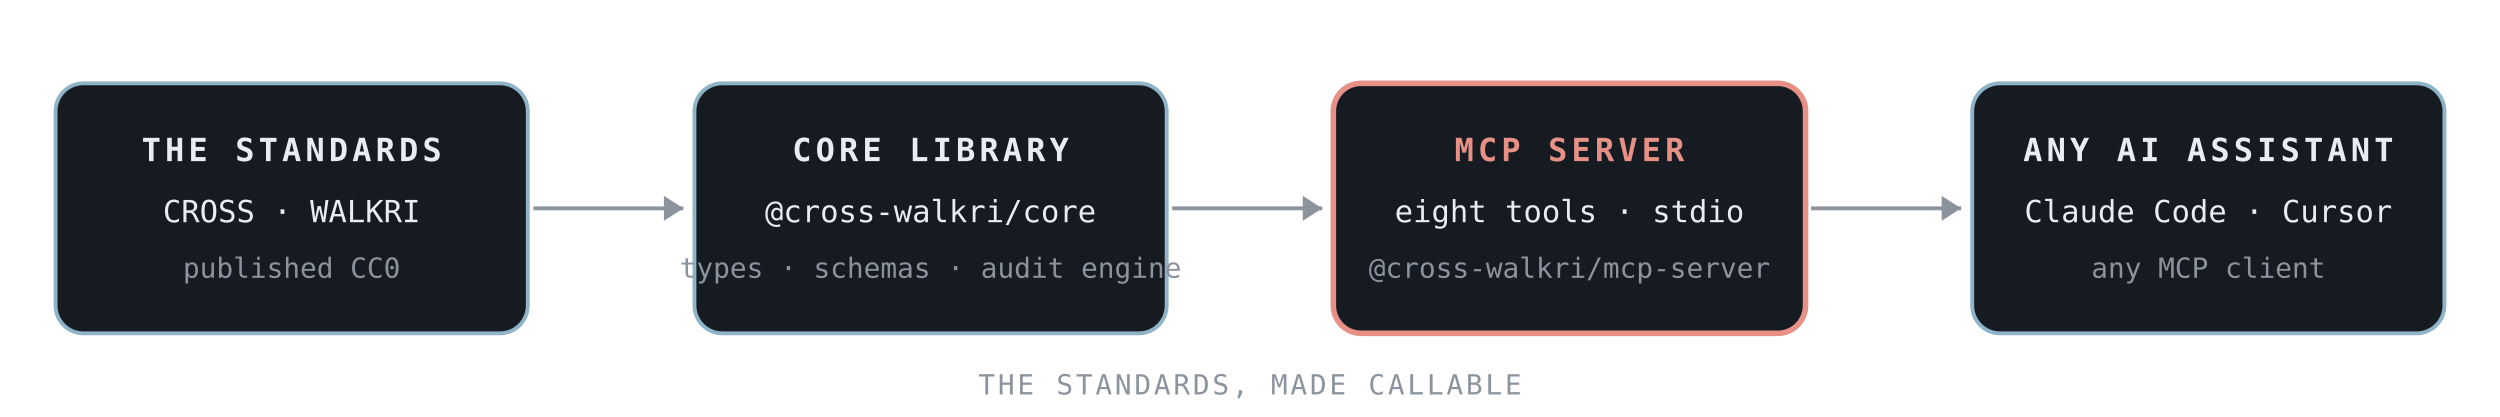
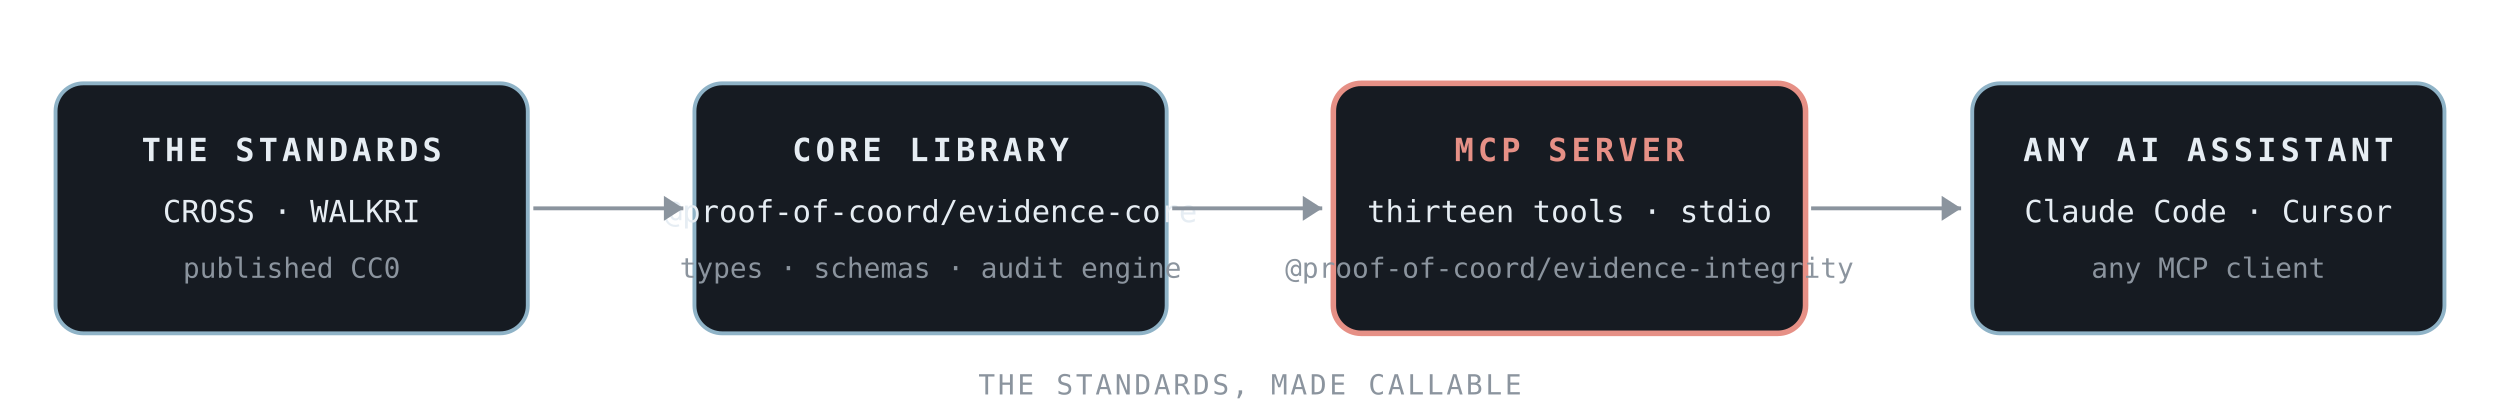
<svg xmlns="http://www.w3.org/2000/svg" viewBox="0 0 900 150" font-family="ui-monospace,SFMono-Regular,Menlo,monospace">
  <rect x="20" y="30" width="170" height="90" rx="10" fill="#161B22" stroke="#8FB3C7" stroke-width="1.4" />
  <text x="105" y="58" text-anchor="middle" font-size="11.5" font-weight="700" letter-spacing="1.5" fill="#E6EDF3">THE STANDARDS</text>
  <text x="105" y="80" text-anchor="middle" font-size="11" fill="#E6EDF3">CROSS · WALKRI</text>
  <text x="105" y="100" text-anchor="middle" font-size="10" fill="#8B949E">published CC0</text>
  <rect x="250" y="30" width="170" height="90" rx="10" fill="#161B22" stroke="#8FB3C7" stroke-width="1.4" />
  <text x="335" y="58" text-anchor="middle" font-size="11.5" font-weight="700" letter-spacing="1.5" fill="#E6EDF3">CORE LIBRARY</text>
-   <text x="335" y="80" text-anchor="middle" font-size="11" fill="#E6EDF3">@cross-walkri/core</text>
+   <text x="335" y="80" text-anchor="middle" font-size="11" fill="#E6EDF3">@proof-of-coord/evidence-core</text>
  <text x="335" y="100" text-anchor="middle" font-size="10" fill="#8B949E">types · schemas · audit engine</text>
  <rect x="480" y="30" width="170" height="90" rx="10" fill="#161B22" stroke="#E69086" stroke-width="2" />
  <text x="565" y="58" text-anchor="middle" font-size="11.5" font-weight="700" letter-spacing="1.5" fill="#E69086">MCP SERVER</text>
-   <text x="565" y="80" text-anchor="middle" font-size="11" fill="#E6EDF3">eight tools · stdio</text>
-   <text x="565" y="100" text-anchor="middle" font-size="10" fill="#8B949E">@cross-walkri/mcp-server</text>
+   <text x="565" y="80" text-anchor="middle" font-size="11" fill="#E6EDF3">thirteen tools · stdio</text>
+   <text x="565" y="100" text-anchor="middle" font-size="10" fill="#8B949E">@proof-of-coord/evidence-integrity</text>
  <rect x="710" y="30" width="170" height="90" rx="10" fill="#161B22" stroke="#8FB3C7" stroke-width="1.4" />
  <text x="795" y="58" text-anchor="middle" font-size="11.5" font-weight="700" letter-spacing="1.5" fill="#E6EDF3">ANY AI ASSISTANT</text>
  <text x="795" y="80" text-anchor="middle" font-size="11" fill="#E6EDF3">Claude Code · Cursor</text>
  <text x="795" y="100" text-anchor="middle" font-size="10" fill="#8B949E">any MCP client</text>
  <line x1="192" y1="75" x2="246" y2="75" stroke="#8B949E" stroke-width="1.4" />
  <path d="M246,75 l-7,-4.5 v9 z" fill="#8B949E" />
  <line x1="422" y1="75" x2="476" y2="75" stroke="#8B949E" stroke-width="1.4" />
  <path d="M476,75 l-7,-4.5 v9 z" fill="#8B949E" />
  <line x1="652" y1="75" x2="706" y2="75" stroke="#8B949E" stroke-width="1.4" />
  <path d="M706,75 l-7,-4.5 v9 z" fill="#8B949E" />
  <text x="450" y="142" text-anchor="middle" font-size="10" letter-spacing="1" fill="#8B949E">THE STANDARDS, MADE CALLABLE</text>
</svg>
